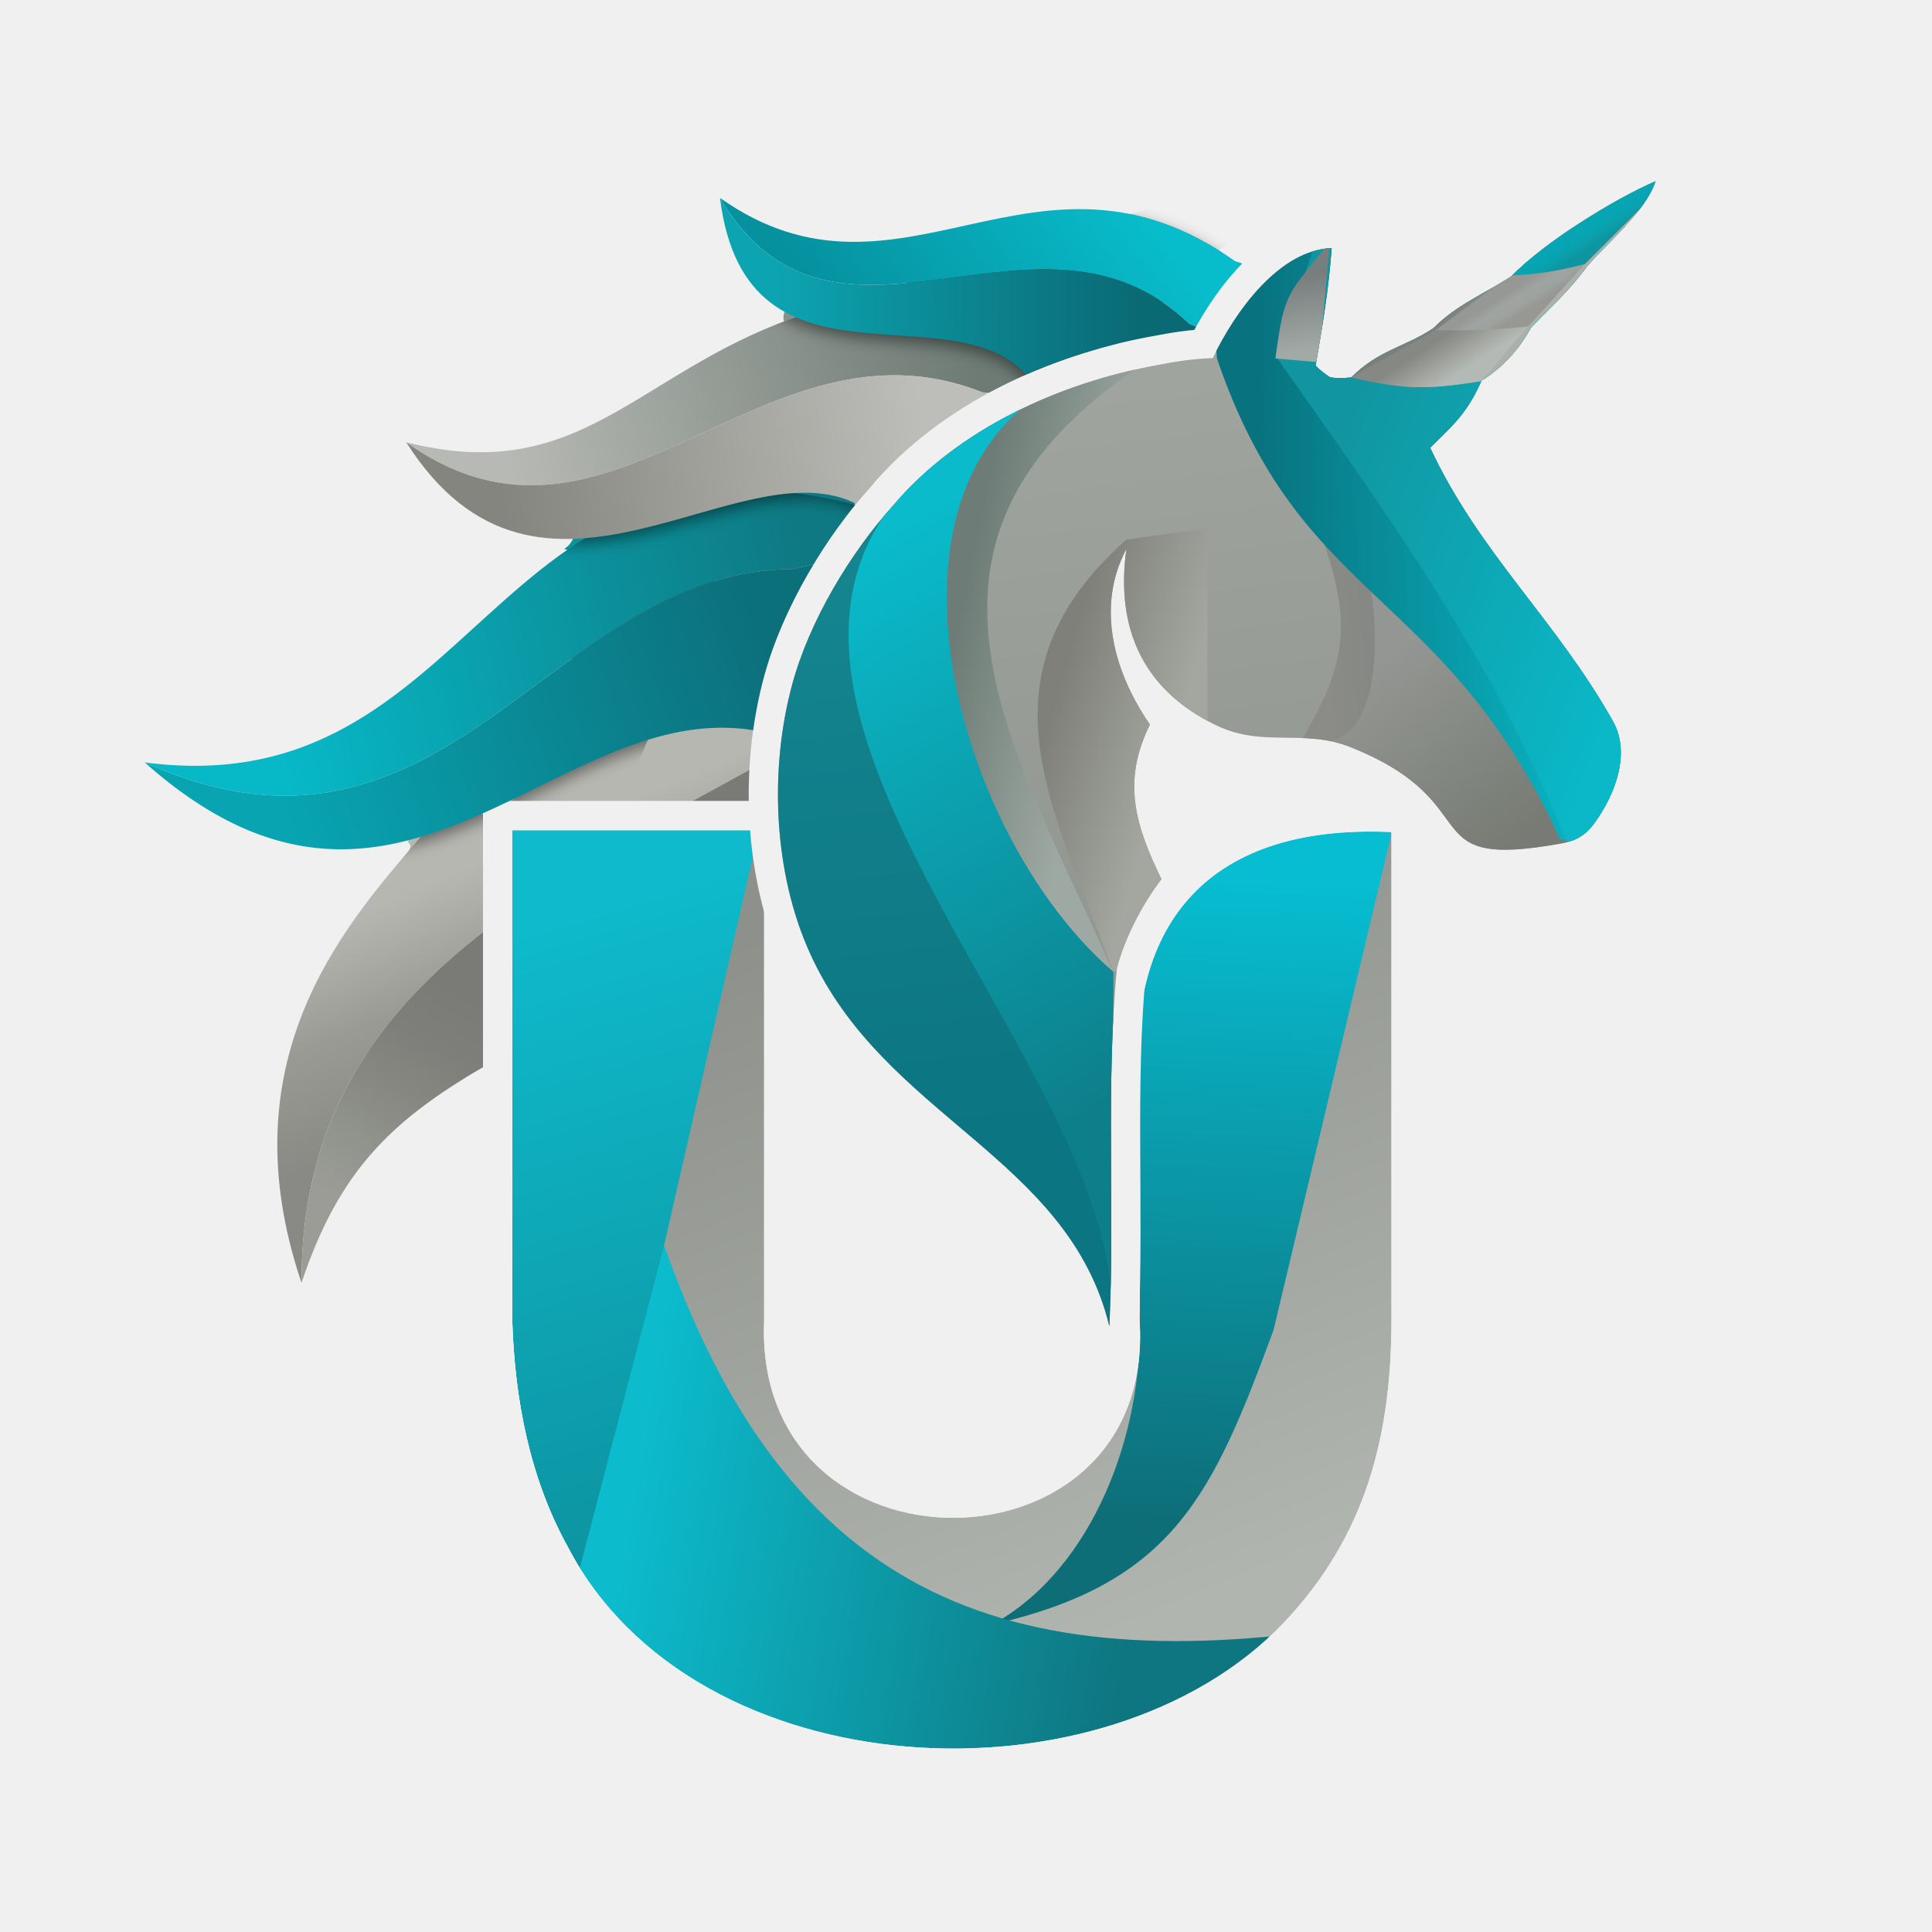
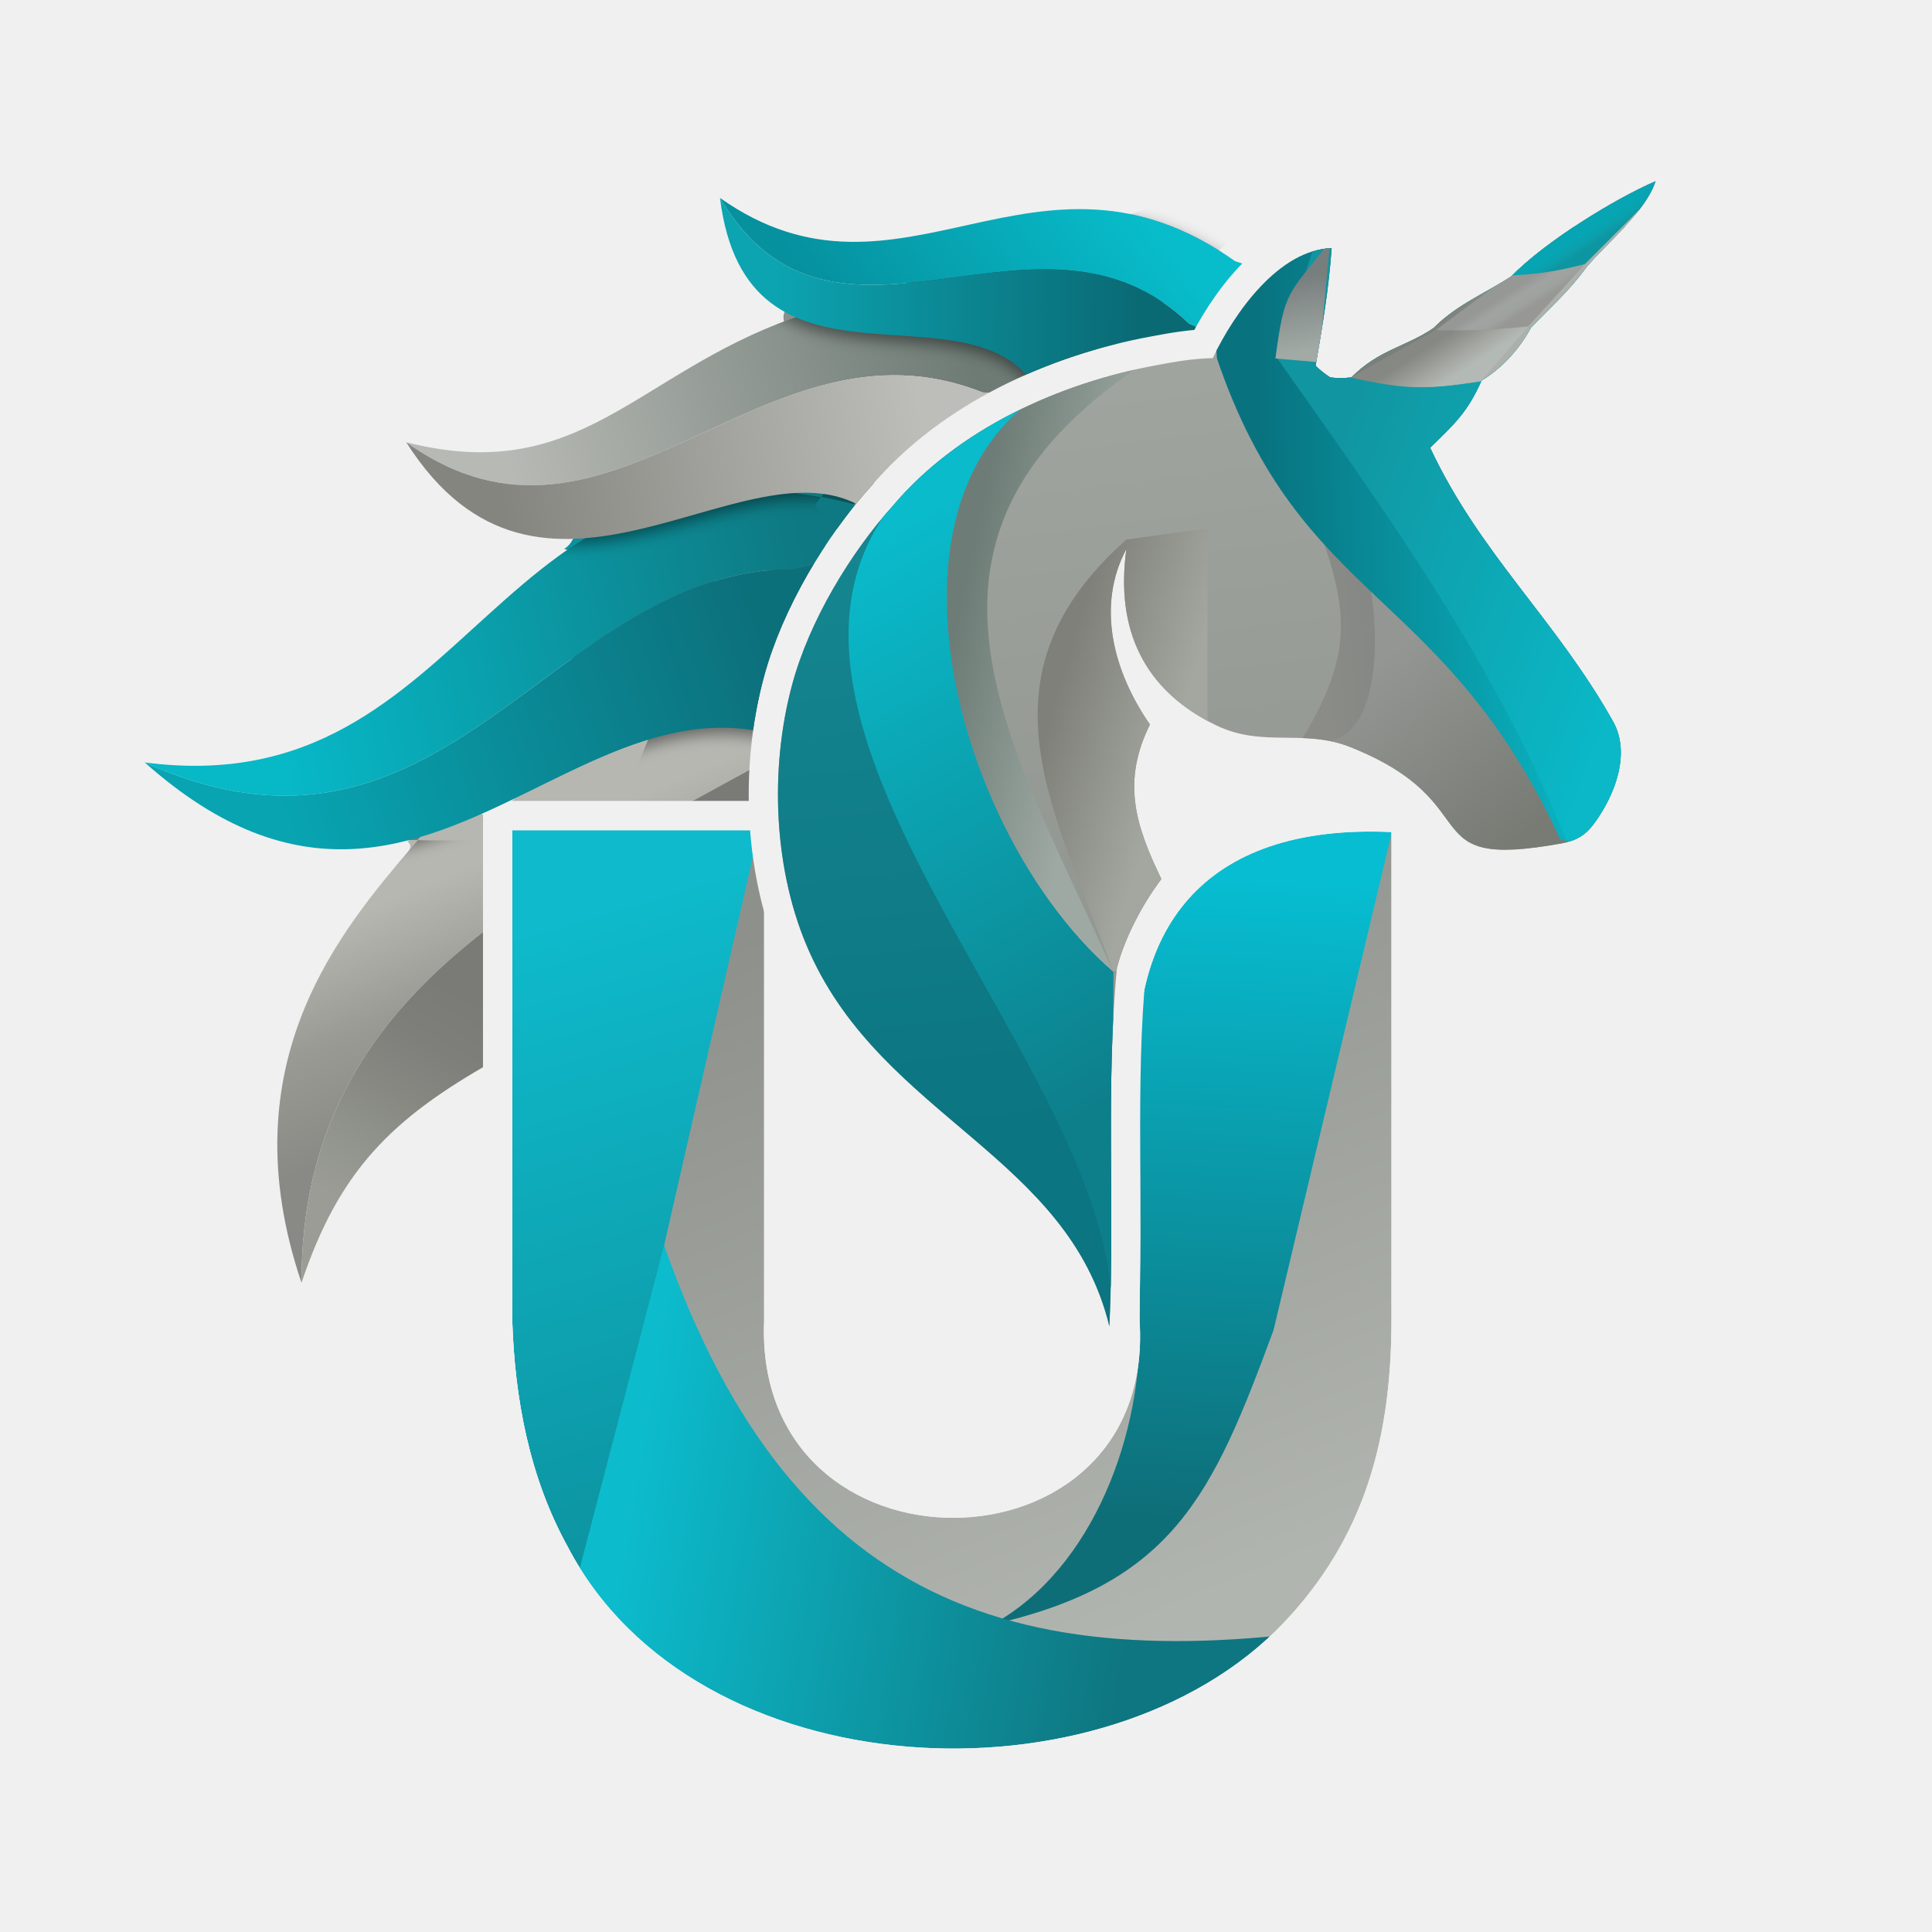
<svg xmlns="http://www.w3.org/2000/svg" viewBox="0 0 1024 1024">
  <defs>
    <linearGradient id="mane1-a" gradientUnits="userSpaceOnUse" x1="466.1" y1="194.1" x2="592.8" y2="93.3">
      <stop offset="0" stop-color="#06919f" />
      <stop offset="1" stop-color="#08bdcb" />
    </linearGradient>
    <linearGradient id="mane1-b" gradientUnits="userSpaceOnUse" x1="603.4" y1="164.2" x2="410.7" y2="161.6">
      <stop offset="0" stop-color="#0a6a74" />
      <stop offset="1" stop-color="#0ca4b1" />
    </linearGradient>
    <linearGradient id="mane2-a" gradientUnits="userSpaceOnUse" x1="511.8" y1="178.0" x2="268.7" y2="244.6">
      <stop offset="0" stop-color="#6e7b75" />
      <stop offset="1" stop-color="#b7b9b4" />
    </linearGradient>
    <linearGradient id="mane2-b" gradientUnits="userSpaceOnUse" x1="265.6" y1="263.4" x2="489.9" y2="228.5">
      <stop offset="0" stop-color="#84857f" />
      <stop offset="1" stop-color="#bdbeb9" />
    </linearGradient>
    <linearGradient id="mane3-a" gradientUnits="userSpaceOnUse" x1="429.7" y1="305.5" x2="143.0" y2="369.9">
      <stop offset="0" stop-color="#0e7982" />
      <stop offset="1" stop-color="#07b8c7" />
    </linearGradient>
    <linearGradient id="mane3-b" gradientUnits="userSpaceOnUse" x1="405.8" y1="342.9" x2="150.6" y2="432.5">
      <stop offset="0" stop-color="#0c707b" />
      <stop offset="1" stop-color="#08a4b2" />
    </linearGradient>
    <linearGradient id="mane4-a" gradientUnits="userSpaceOnUse" x1="232.2" y1="606.6" x2="176.7" y2="473.5">
      <stop offset="0.10" stop-color="#898a85" />
      <stop offset="0.30" stop-color="#91928c" />
      <stop offset="0.50" stop-color="#999a94" />
      <stop offset="0.70" stop-color="#a8a9a3" />
      <stop offset="0.90" stop-color="#b6b7b1" />
    </linearGradient>
    <linearGradient id="mane4-b" gradientUnits="userSpaceOnUse" x1="246.8" y1="508.9" x2="167.5" y2="646.6">
      <stop offset="0.10" stop-color="#7a7b76" />
      <stop offset="0.30" stop-color="#7e7f7a" />
      <stop offset="0.50" stop-color="#878882" />
      <stop offset="0.70" stop-color="#91938d" />
      <stop offset="0.90" stop-color="#9b9c96" />
    </linearGradient>
    <linearGradient id="mane4-n" gradientUnits="userSpaceOnUse" x1="376.4" y1="384.7" x2="277.9" y2="467.0">
      <stop offset="0" stop-color="#b6bbb9" />
      <stop offset="1" stop-color="#bcc8c4" />
    </linearGradient>
    <clipPath id="reach-mane4">
      <path d="M719 179C721 169 726 140 724 132C722 127 708 113 703 112C698 112 693 115 689 117C669 129 646 151 635 171C622 172 610 175 598 178C542 190 503 217 463 257C457 264 452 262 448 267C449 268 450 270 450 272C449 279 431 294 425 300C420 307 421 314 417 322C415 326 411 330 409 335C400 353 400 363 396 381C385 382 366 382 357 384C344 386 343 389 333 393C304 403 281 414 259 435C255 427 244 432 237 435C231 437 224 437 219 441C211 446 208 456 202 462C199 467 195 470 192 474C165 505 148 544 143 585C142 589 141 594 141 598C140 610 141 621 143 633C145 649 148 675 160 686C163 684 165 682 167 678C169 674 171 668 173 663C176 653 181 644 186 636C201 609 226 587 253 573C253 607 253 640 253 674C253 688 252 703 253 717C254 721 255 725 256 728C258 745 258 764 264 780C268 789 270 799 275 808C277 812 298 846 300 850C308 859 337 888 347 896C423 955 545 963 630 918C659 903 696 868 716 842C766 775 757 698 757 619C757 578 757 537 758 496C758 485 760 455 756 446C753 439 740 427 734 423C738 425 744 426 747 430C752 434 754 440 758 444C763 451 776 465 785 469C795 473 829 468 838 462C843 459 847 454 851 450C868 434 883 413 876 388C873 375 863 366 855 357C851 352 848 346 844 341C833 327 815 308 807 292C800 279 795 267 786 255C783 250 777 245 778 239C779 232 793 222 797 216C804 205 812 197 821 188C825 183 828 178 832 173C837 167 843 161 849 155C853 150 858 144 863 139C874 127 892 113 896 96C890 90 883 83 877 77C869 78 823 108 816 114C810 118 805 125 799 129C792 134 785 136 778 141C770 146 763 154 754 159C740 167 737 164 719 179Z M733 422C688 424 665 424 631 457C620 435 617 415 625 392C644 406 660 409 683 409C689 409 695 409 700 410C711 412 722 418 733 422Z M424 530C441 557 469 586 493 607C509 620 529 632 543 649C555 664 561 682 568 700C571 708 582 713 584 722C585 729 582 737 580 743C577 752 574 761 567 768C547 787 501 789 476 783C464 780 449 775 441 766C424 744 425 712 425 686C424 634 424 582 424 530Z" />
      <path d="M76.7 404.1C253.8 427.3 259.7 217.4 453.7 267.6L480.5 264.8L457.5 292.8L420.5 301.6C291.0 302.1 237.5 476.6 76.7 404.1Z" clip-path="url(#reach-mane3)" />
      <path d="M76.7 404.1C238.9 548.5 325.4 295.4 467.8 422.9L473.7 423.7L457.5 292.8L420.5 301.6C291.0 302.1 237.5 476.6 76.7 404.1Z" clip-path="url(#reach-mane3)" />
      <path d="M215.3 234.4C307.2 257.7 336.7 198.4 420.3 168.6L712.7 78.4L558.8 210.3L520.8 208.0C403.4 161.5 324.4 312.4 215.3 234.4Z" clip-path="url(#reach-mane2)" />
      <path d="M215.3 234.4C286.6 346.6 391.8 234.7 454.6 267.4L477.4 270.0L558.8 210.3L520.8 208.0C403.4 161.5 324.4 312.4 215.3 234.4Z" clip-path="url(#reach-mane2)" />
      <path d="M381.6 104.9C477.5 172.6 548.6 63.5 654.6 138.4L681.1 147.2L653.4 181.1L630.3 171.6C549.9 94.8 442.4 207.7 381.6 104.9Z" clip-path="url(#reach-mane1)" />
      <path d="M381.6 104.9C395.7 218.0 511.0 149.0 548.1 203.9L562.1 211.5L653.4 181.1L630.3 171.6C549.9 94.8 442.4 207.7 381.6 104.9Z" clip-path="url(#reach-mane1)" />
    </clipPath>
    <clipPath id="behind-mane3">
      <path d="M159.8 679.9C120.3 563.0 181.2 492.6 219.1 448.0L417.3 214.9L275.7 554.6L261.7 562.4C207.3 593.0 179.7 620.6 159.8 679.9Z" />
+       <path d="M432 268C438 275 445 282 452 288C459 281 466 274 473 267C467 260 460 253 453 246C445 252 437 260 432 268Z M407 319C402 324 389 334 394 343C388 349 383 357 382 366C336 370 295 389 261 419C246 405 211 434 202 445C212 445 271 447 275 442C284 446 296 444 305 444C325 444 378 449 394 440C411 430 425 393 409 378C416 371 429 357 422 347C428 342 433 335 427 329C436 320 443 312 449 302C443 294 436 288 429 281C421 288 397 308 407 319Z M255 435C257 433 258 432 260 431C259 432 257 434 255 435Z" />
    </clipPath>
    <clipPath id="reach-mane3">
      <path d="M719 179C721 169 726 140 724 132C722 127 708 113 703 112C698 112 693 115 689 117C669 129 646 151 635 171C584 175 532 196 494 228C480 240 468 253 455 266C450 261 444 260 438 259C434 258 431 257 428 256C403 254 371 266 347 273C337 276 310 279 303 283C299 285 253 324 247 330C241 335 236 341 230 346C224 352 217 356 211 361C182 383 163 393 126 398C122 399 118 400 114 401C109 401 84 397 79 396C76 398 74 401 72 404C79 415 91 423 102 430C131 451 159 459 195 455C202 455 210 454 217 452C218 452 234 444 238 443C245 440 253 439 259 435C257 438 254 440 253 444C250 452 252 480 252 490C252 539 253 588 253 637C253 681 251 731 262 773C264 779 266 784 268 789C270 795 272 802 275 808C277 812 298 847 301 850C307 858 315 865 322 872C330 880 338 888 346 895C354 901 363 907 372 912C419 939 469 949 523 946C543 945 568 942 587 936C630 922 657 903 689 871C698 862 707 853 715 843C740 810 753 770 756 729C757 714 757 698 757 683C757 658 757 632 757 607C757 570 757 532 758 495C758 484 760 454 756 445C753 438 740 427 734 423C738 425 743 426 747 429C752 433 754 440 758 444C763 451 776 465 784 468C793 473 806 470 815 468C822 467 830 467 837 463C842 460 846 455 851 451C868 434 882 414 876 389C873 374 860 364 852 353C839 335 819 313 808 296C804 288 801 280 798 272C794 265 777 245 778 239C779 233 786 228 790 224C799 215 802 207 813 196C820 189 826 180 832 173C837 166 843 161 849 155C853 151 856 145 861 141C873 127 890 114 897 97C891 90 883 83 876 77C870 78 823 108 816 114C810 118 805 125 799 129C792 134 785 136 778 141C770 146 763 154 754 159C740 167 737 164 719 179Z M392 421C374 422 307 422 287 421C318 402 357 391 393 390C393 400 392 410 392 421Z M733 422C688 424 665 424 631 457C620 435 617 415 625 392C644 406 660 409 683 409C689 409 695 409 700 410C711 412 722 418 733 422Z M424 530C441 557 469 586 493 607C509 620 529 632 543 649C555 664 561 682 568 700C571 708 582 713 584 722C585 729 582 737 580 743C577 752 574 761 567 768C547 787 501 789 476 783C464 780 449 775 441 766C424 744 425 712 425 686C424 634 424 582 424 530Z" />
      <path d="M215.3 234.4C307.2 257.7 336.7 198.4 420.3 168.6L712.7 78.4L558.8 210.3L520.8 208.0C403.4 161.5 324.4 312.4 215.3 234.4Z" clip-path="url(#reach-mane2)" />
      <path d="M215.3 234.4C286.6 346.6 391.8 234.7 454.6 267.4L477.4 270.0L558.8 210.3L520.8 208.0C403.4 161.5 324.4 312.4 215.3 234.4Z" clip-path="url(#reach-mane2)" />
      <path d="M381.6 104.9C477.5 172.6 548.6 63.5 654.6 138.4L681.1 147.2L653.4 181.1L630.3 171.6C549.9 94.8 442.4 207.7 381.6 104.9Z" clip-path="url(#reach-mane1)" />
      <path d="M381.6 104.9C395.7 218.0 511.0 149.0 548.1 203.9L562.1 211.5L653.4 181.1L630.3 171.6C549.9 94.8 442.4 207.7 381.6 104.9Z" clip-path="url(#reach-mane1)" />
    </clipPath>
    <clipPath id="behind-mane2">
      <path d="M159.8 679.9C120.3 563.0 181.2 492.6 219.1 448.0L417.3 214.9L275.7 554.6L261.7 562.4C207.3 593.0 179.7 620.6 159.8 679.9Z" />
+       <path d="M432 268C438 275 445 282 452 288C459 281 466 274 473 267C467 260 460 253 453 246C445 252 437 260 432 268Z M407 319C402 324 389 334 394 343C388 349 383 357 382 366C336 370 295 389 261 419C246 405 211 434 202 445C212 445 271 447 275 442C284 446 296 444 305 444C325 444 378 449 394 440C411 430 425 393 409 378C416 371 429 357 422 347C428 342 433 335 427 329C436 320 443 312 449 302C443 294 436 288 429 281C421 288 397 308 407 319Z M255 435C257 433 258 432 260 431C259 432 257 434 255 435Z" />
      <path d="M76.7 404.1C253.8 427.3 259.7 217.4 453.7 267.6L480.5 264.8L473.7 423.7L467.8 422.9C325.4 295.4 238.9 548.5 76.7 404.1Z" />
    </clipPath>
    <clipPath id="reach-mane2">
      <path d="M719 179C721 169 726 140 724 132C722 127 708 113 703 112C698 112 693 115 689 117C669 129 646 151 635 171C604 173 572 182 545 195C520 171 488 174 456 171C442 169 430 165 416 162C414 164 412 166 410 167C405 170 400 170 396 172C385 178 374 184 363 190C357 194 352 198 346 201C324 215 299 229 273 233C263 234 246 235 236 233C229 231 223 228 216 227C214 229 212 231 209 234C228 265 252 286 289 291C295 291 300 293 306 293C321 292 336 288 351 284C376 277 429 259 453 270C445 280 437 288 430 298C424 307 411 331 407 341C403 352 395 381 393 392C392 402 393 411 392 421C362 421 333 421 304 421C294 421 278 418 269 425C264 430 257 435 254 441C250 449 252 477 252 487C252 518 252 549 253 580C253 638 248 717 262 773C264 779 272 804 275 809C278 815 282 820 286 825C290 833 294 842 300 849C306 857 314 863 321 870C329 878 337 887 346 895C370 915 405 931 435 939C498 954 579 948 635 915C656 903 673 887 690 870C713 847 731 823 743 793C762 740 757 671 757 614C757 574 757 534 758 493C758 482 760 455 756 446C753 439 740 427 734 423C738 425 743 426 747 430C752 434 754 439 758 444C763 451 777 466 786 469C796 473 829 468 838 462C843 459 847 455 851 450C868 434 882 413 876 388C873 376 863 366 855 357C851 352 848 347 844 342C833 327 815 309 807 293C800 279 795 267 787 255C784 250 777 245 778 239C779 234 786 229 789 225C797 217 803 206 811 198C819 190 825 181 832 173C837 167 843 161 848 156C853 150 857 144 863 139C874 127 891 113 897 96C890 90 883 83 877 77C870 78 823 108 816 114C810 118 805 125 799 129C792 134 785 136 778 141C770 146 763 154 754 159C740 167 737 164 719 179Z M733 422C688 424 665 424 631 457C620 435 617 415 625 392C644 406 660 409 683 409C689 409 695 409 700 410C711 412 722 418 733 422Z M424 530C441 557 469 586 493 607C509 620 529 632 543 649C555 664 561 682 568 700C571 708 582 713 584 722C585 729 582 737 580 743C577 752 574 761 567 768C547 787 501 789 476 783C464 780 449 775 441 766C424 744 425 712 425 686C424 634 424 582 424 530Z" />
      <path d="M381.6 104.9C477.5 172.6 548.6 63.5 654.6 138.4L681.1 147.2L653.4 181.1L630.3 171.6C549.9 94.8 442.4 207.7 381.6 104.9Z" clip-path="url(#reach-mane1)" />
      <path d="M381.6 104.9C395.7 218.0 511.0 149.0 548.1 203.9L562.1 211.5L653.4 181.1L630.3 171.6C549.9 94.8 442.4 207.7 381.6 104.9Z" clip-path="url(#reach-mane1)" />
    </clipPath>
    <clipPath id="behind-mane1">
      <path d="M159.8 679.9C120.3 563.0 181.2 492.6 219.1 448.0L417.3 214.9L275.7 554.6L261.7 562.4C207.3 593.0 179.7 620.6 159.8 679.9Z" />
+       <path d="M432 268C438 275 445 282 452 288C459 281 466 274 473 267C467 260 460 253 453 246C445 252 437 260 432 268Z M407 319C402 324 389 334 394 343C388 349 383 357 382 366C336 370 295 389 261 419C246 405 211 434 202 445C212 445 271 447 275 442C284 446 296 444 305 444C325 444 378 449 394 440C411 430 425 393 409 378C416 371 429 357 422 347C428 342 433 335 427 329C436 320 443 312 449 302C443 294 436 288 429 281C421 288 397 308 407 319Z M255 435C257 433 258 432 260 431C259 432 257 434 255 435Z" />
      <path d="M76.7 404.1C253.8 427.3 259.7 217.4 453.7 267.6L480.5 264.8L473.7 423.7L467.8 422.9C325.4 295.4 238.9 548.5 76.7 404.1Z" />
      <path d="M215.3 234.4C307.2 257.7 336.7 198.4 420.3 168.6L712.7 78.4L477.4 270.0L454.6 267.4C391.8 234.7 286.6 346.6 215.3 234.4Z" />
    </clipPath>
    <clipPath id="reach-mane1">
      <path d="M719 179C720 170 722 160 723 151C724 146 725 139 724 134C724 128 709 114 704 113C700 112 695 114 691 116C675 124 656 142 644 156C641 160 638 165 635 169C637 157 646 145 655 137C640 121 626 114 605 110C588 106 571 103 553 105C538 107 522 112 506 115C473 122 429 129 399 109C394 105 389 100 384 95C373 101 376 111 379 121C384 142 390 147 404 162C408 166 412 171 417 173C441 185 475 184 501 187C513 188 529 187 538 198C525 209 509 215 494 228C473 246 444 276 429 299C425 305 422 313 418 320C414 327 410 334 407 341C403 350 402 359 400 368C397 376 395 383 394 391C392 401 392 411 392 421C363 421 333 421 304 421C294 421 278 418 270 425C264 429 256 436 254 442C250 450 252 477 252 487C252 517 252 548 253 579C253 633 249 724 262 774C264 781 272 803 276 810C279 815 283 820 286 826C291 833 294 842 300 849C305 857 314 863 321 870C329 878 337 887 345 895C368 914 398 927 426 936C438 940 450 941 463 943C520 950 582 945 633 916C655 904 672 888 690 870C712 848 731 824 742 794C762 741 757 667 757 610C757 572 757 535 758 498C758 485 760 456 756 446C754 439 740 427 734 423C738 425 743 426 747 430C751 433 754 439 757 444C763 451 776 465 784 468C795 473 828 468 838 463C843 459 847 454 852 450C868 433 882 413 876 388C873 376 863 367 855 357C851 352 848 347 844 342C833 327 815 309 807 293C800 280 795 268 787 256C784 251 777 245 778 239C779 234 785 229 789 225C797 216 803 206 811 197C819 189 825 181 832 172C838 166 844 161 849 155C853 150 857 145 862 140C874 127 891 113 897 97C890 90 883 82 876 77C869 79 823 108 816 114C809 119 805 125 798 130C792 134 784 136 778 141C770 146 763 154 754 159C740 167 737 164 719 179Z M733 422C688 424 665 424 631 457C620 435 617 415 625 392C644 406 660 409 683 409C689 409 695 409 700 410C711 412 722 418 733 422Z M424 530C441 557 469 586 493 607C509 620 529 632 543 649C555 664 561 682 568 700C571 708 582 713 584 722C585 729 582 737 580 743C577 752 574 761 567 768C547 787 501 789 476 783C464 780 449 775 441 766C424 744 425 712 425 686C424 634 424 582 424 530Z" />
    </clipPath>
    <clipPath id="mane-cut">
      <path d="M0 1024C341 1024 683 1024 1024 1024C1024 683 1024 341 1024 0C683 0 341 0 0 0C0 341 0 683 0 1024Z M894 97C887 114 871 127 858 141C854 145 850 150 846 155C841 161 835 166 830 173C823 180 817 189 810 196C799 207 796 215 788 223C784 227 777 233 776 239C774 245 791 264 795 271C799 279 801 288 806 296C816 312 837 336 850 353C858 365 872 375 874 390C877 414 867 432 850 449C846 453 842 458 836 461C829 464 821 464 814 466C805 468 794 470 785 466C777 463 765 450 760 443C756 439 754 432 749 428C741 421 717 413 707 409C694 404 679 408 665 406C650 405 636 398 624 388C612 418 619 433 630 461C647 445 667 430 690 427C696 426 701 427 706 426C723 425 731 421 744 434C746 437 750 440 752 443C757 450 755 477 755 486C755 522 755 558 755 593C754 638 758 730 748 769C737 810 718 839 688 869C647 911 612 931 554 940C538 942 522 944 506 944C449 944 391 929 346 893C338 886 331 878 323 870C316 864 309 857 303 850C300 846 279 812 277 807C273 799 267 782 265 774C252 728 255 643 255 594C255 557 255 521 255 485C255 476 253 449 256 442C259 437 266 431 271 427C279 420 295 423 305 423C335 424 365 424 394 424C395 414 395 404 396 394C397 383 405 352 409 341C413 333 418 325 422 317C425 311 428 305 432 299C438 290 445 282 452 274C480 241 510 215 550 196C570 186 592 181 615 177C621 176 627 176 633 173C639 171 642 162 646 157C657 144 671 131 686 122C691 118 698 114 704 115C708 116 710 119 713 121C716 124 720 128 721 132C724 140 717 173 716 184C723 179 729 173 737 169C743 166 750 164 756 160C764 155 771 147 779 142C786 138 793 136 799 131C805 127 810 120 816 116C824 110 870 81 877 79C883 85 889 91 894 97Z M422 522C421 539 421 557 421 574C421 613 422 652 422 690C422 715 423 749 441 768C465 794 526 793 557 777C561 775 566 772 570 768C578 759 589 734 586 721C584 713 574 709 571 701C569 697 568 692 567 688C561 674 554 660 545 648C530 630 509 618 492 603C466 581 439 551 422 522Z" />
    </clipPath>
    <filter id="mane-shadow" x="-10%" y="-10%" width="120%" height="120%">
      <feOffset dy="3" />
      <feGaussianBlur stdDeviation="4" />
    </filter>
    <linearGradient id="p1" gradientUnits="userSpaceOnUse" x1="682.8" y1="146.7" x2="695.6" y2="187.0">
      <stop offset="0" stop-color="#697e81" />
      <stop offset="1" stop-color="#93afae" />
    </linearGradient>
    <linearGradient id="p2" gradientUnits="userSpaceOnUse" x1="637.8" y1="204.8" x2="790.8" y2="331.7">
      <stop offset="0" stop-color="#0b6d7a" />
      <stop offset="1" stop-color="#17a1ad" />
    </linearGradient>
    <linearGradient id="p0" gradientUnits="userSpaceOnUse" x1="841.6" y1="134.0" x2="835.9" y2="122.2">
      <stop offset="0" stop-color="#118e99" />
      <stop offset="1" stop-color="#07a8b8" />
    </linearGradient>
    <linearGradient id="p4" gradientUnits="userSpaceOnUse" x1="786.6" y1="180.2" x2="819.2" y2="139.4">
      <stop offset="0" stop-color="#80817b" />
      <stop offset="1" stop-color="#76b6bb" />
    </linearGradient>
    <linearGradient id="p5" gradientUnits="userSpaceOnUse" x1="750.7" y1="174.1" x2="785.8" y2="198.6">
      <stop offset="0" stop-color="#797d76" />
      <stop offset="1" stop-color="#b2b5af" />
    </linearGradient>
    <linearGradient id="p6" gradientUnits="userSpaceOnUse" x1="578.6" y1="353.9" x2="654.3" y2="238.0">
      <stop offset="0" stop-color="#94958f" />
      <stop offset="1" stop-color="#b5bcb7" />
    </linearGradient>
    <linearGradient id="p7" gradientUnits="userSpaceOnUse" x1="707.4" y1="310.5" x2="826.3" y2="291.9">
      <stop offset="0" stop-color="#0c919d" />
      <stop offset="1" stop-color="#07baca" />
    </linearGradient>
    <linearGradient id="p11" gradientUnits="userSpaceOnUse" x1="727.6" y1="199.9" x2="738.8" y2="218.7">
      <stop offset="0" stop-color="#24777f" />
      <stop offset="1" stop-color="#08939e" />
    </linearGradient>
    <linearGradient id="p12" gradientUnits="userSpaceOnUse" x1="736.0" y1="209.6" x2="750.0" y2="193.1">
      <stop offset="0" stop-color="#627f80" />
      <stop offset="1" stop-color="#919a96" />
    </linearGradient>
    <linearGradient id="p9" gradientUnits="userSpaceOnUse" x1="768.6" y1="206.7" x2="771.6" y2="197.2">
      <stop offset="0" stop-color="#87bfc4" />
      <stop offset="1" stop-color="#aac6c9" />
    </linearGradient>
    <linearGradient id="p16" gradientUnits="userSpaceOnUse" x1="542.0" y1="234.7" x2="555.9" y2="241.6">
      <stop offset="0" stop-color="#617e7d" />
      <stop offset="1" stop-color="#6c8580" />
    </linearGradient>
    <linearGradient id="p14" gradientUnits="userSpaceOnUse" x1="585.9" y1="580.0" x2="449.9" y2="275.8">
      <stop offset="0" stop-color="#0e828d" />
      <stop offset="1" stop-color="#19bbc6" />
    </linearGradient>
    <linearGradient id="p21" gradientUnits="userSpaceOnUse" x1="504.6" y1="353.7" x2="537.8" y2="354.2">
      <stop offset="0" stop-color="#528786" />
      <stop offset="1" stop-color="#6c807d" />
    </linearGradient>
    <linearGradient id="p23" gradientUnits="userSpaceOnUse" x1="448.2" y1="591.1" x2="517.9" y2="369.4">
      <stop offset="0" stop-color="#0a707b" />
      <stop offset="1" stop-color="#109ba7" />
    </linearGradient>
    <linearGradient id="p26" gradientUnits="userSpaceOnUse" x1="819.8" y1="416.8" x2="707.0" y2="350.8">
      <stop offset="0" stop-color="#757f7b" />
      <stop offset="1" stop-color="#858a85" />
    </linearGradient>
    <linearGradient id="p24" gradientUnits="userSpaceOnUse" x1="569.1" y1="324.6" x2="580.9" y2="485.0">
      <stop offset="0" stop-color="#757670" />
      <stop offset="1" stop-color="#a5afaa" />
    </linearGradient>
    <linearGradient id="p41" gradientUnits="userSpaceOnUse" x1="538.5" y1="382.1" x2="543.5" y2="363.0">
      <stop offset="0" stop-color="#888983" />
      <stop offset="1" stop-color="#8c8c87" />
    </linearGradient>
    <linearGradient id="p42" gradientUnits="userSpaceOnUse" x1="534.0" y1="405.4" x2="544.0" y2="402.8">
      <stop offset="0" stop-color="#7c7d77" />
      <stop offset="1" stop-color="#888983" />
    </linearGradient>
    <linearGradient id="p47" gradientUnits="userSpaceOnUse" x1="405.0" y1="463.8" x2="395.1" y2="461.4">
      <stop offset="0" stop-color="#646d68" />
      <stop offset="1" stop-color="#1db8c1" />
    </linearGradient>
    <linearGradient id="p45" gradientUnits="userSpaceOnUse" x1="325.3" y1="759.1" x2="317.8" y2="452.8">
      <stop offset="0" stop-color="#0a727d" />
      <stop offset="1" stop-color="#10c1d0" />
    </linearGradient>
    <linearGradient id="p50" gradientUnits="userSpaceOnUse" x1="644.9" y1="564.9" x2="703.9" y2="844.4">
      <stop offset="0" stop-color="#74827b" />
      <stop offset="1" stop-color="#b0b7b3" />
    </linearGradient>
    <linearGradient id="p48" gradientUnits="userSpaceOnUse" x1="686.1" y1="794.4" x2="618.0" y2="482.9">
      <stop offset="0" stop-color="#116c75" />
      <stop offset="1" stop-color="#08bdd0" />
    </linearGradient>
    <linearGradient id="p57" gradientUnits="userSpaceOnUse" x1="508.9" y1="617.2" x2="397.9" y2="755.0">
      <stop offset="0" stop-color="#70837d" />
      <stop offset="1" stop-color="#8c8f89" />
    </linearGradient>
    <linearGradient id="p67" gradientUnits="userSpaceOnUse" x1="598.5" y1="859.9" x2="326.5" y2="827.5">
      <stop offset="0" stop-color="#0c747f" />
      <stop offset="1" stop-color="#0fbaca" />
    </linearGradient>
    <linearGradient id="p68" gradientUnits="userSpaceOnUse" x1="383.7" y1="738.4" x2="394.7" y2="732.6">
      <stop offset="0" stop-color="#349ea5" />
      <stop offset="1" stop-color="#9ca6a7" />
    </linearGradient>
    <linearGradient id="p72" gradientUnits="userSpaceOnUse" x1="461.2" y1="828.9" x2="471.7" y2="817.5">
      <stop offset="0" stop-color="#42868c" />
      <stop offset="1" stop-color="#778c8b" />
    </linearGradient>
    <clipPath id="sil-head">
      <path d="M801 146.5C786.9 155.7 772.2 161.4 759.8 173.9C744.9 184 730.9 185.3 716.3 200C712.1 200.5 709.1 200.6 705 200C702.3 198.2 699.6 196.2 697.3 193.8C700.9 173 704.3 152.9 705.8 131.5C677.9 132.5 654.5 165.3 642.8 189.8C632.2 190.1 623.2 191.6 612.8 193.6C561.4 203 507.6 227.5 473.5 267.8C450.7 292.9 428.9 329.3 419.9 362.7C407.6 408 410 462.7 429.3 505.2C468.6 592.2 566.2 613 588 703C590.9 640.7 586 574.4 592 513C596.3 496.6 605.4 479.6 615.5 465.9C601.9 437.4 594.4 414.6 609.5 384C590.3 356.3 580.8 321.4 597 291C591.2 332.9 605.7 365.6 644.5 384.4C669.5 396.5 690.8 386 715.8 396C790.9 426 747.3 461.6 827.8 447C835.4 445.6 840.5 442.6 845.1 436.2C856.4 420.7 864.2 399 855 382.5C824.7 328.4 784.5 293.9 758 237.3C771.1 224.6 777.8 218.5 785.3 201.7C796.4 194.9 805.3 185 811.5 173.6C822 162.6 831.7 154.3 841 141.4C852.1 128.3 872.5 112 877.5 96C855.3 105.6 818.7 128.3 801 146.5Z" />
    </clipPath>
    <clipPath id="sil-u">
      <path d="M271.5 440L271.5 700C272.8 741.5 280.7 783.4 301 820C368.3 949 585.8 959.6 680.5 860C723.8 814.3 737.4 761.5 737.5 700L737.5 441C636.8 436.4 596 493.6 604 580L604 700C613 838.4 399.2 840.2 405 700L405 440Z" />
    </clipPath>
    <mask id="halo-head" maskUnits="userSpaceOnUse" x="0" y="0" width="1024" height="1024">
      <rect width="1024" height="1024" fill="#fff" />
      <path d="M801 146.5C786.9 155.7 772.2 161.4 759.8 173.9C744.9 184 730.9 185.3 716.3 200C712.1 200.5 709.1 200.6 705 200C702.3 198.2 699.6 196.2 697.3 193.8C700.9 173 704.3 152.9 705.8 131.5C677.9 132.5 654.5 165.3 642.8 189.8C632.2 190.1 623.2 191.6 612.8 193.6C561.4 203 507.6 227.5 473.5 267.8C450.7 292.9 428.9 329.3 419.9 362.7C407.6 408 410 462.7 429.3 505.2C468.6 592.2 566.2 613 588 703C590.9 640.7 586 574.4 592 513C596.3 496.6 605.4 479.6 615.5 465.9C601.9 437.4 594.4 414.6 609.5 384C590.3 356.3 580.8 321.4 597 291C591.2 332.9 605.7 365.6 644.5 384.4C669.5 396.5 690.8 386 715.8 396C790.9 426 747.3 461.6 827.8 447C835.4 445.6 840.5 442.6 845.1 436.2C856.4 420.7 864.2 399 855 382.5C824.7 328.4 784.5 293.9 758 237.3C771.1 224.6 777.8 218.5 785.3 201.7C796.4 194.9 805.3 185 811.5 173.6C822 162.6 831.7 154.3 841 141.4C852.1 128.3 872.5 112 877.5 96C855.3 105.6 818.7 128.3 801 146.5Z" fill="#000" stroke="#000" stroke-width="31" stroke-linejoin="round" stroke-miterlimit="4" />
    </mask>
    <mask id="mane-mask" maskUnits="userSpaceOnUse" x="0" y="0" width="1024" height="1024">
      <rect width="1024" height="1024" fill="#fff" />
      <path d="M801 146.5C786.9 155.7 772.2 161.4 759.8 173.9C744.9 184 730.9 185.3 716.3 200C712.1 200.5 709.1 200.6 705 200C702.3 198.2 699.6 196.2 697.3 193.8C700.9 173 704.3 152.9 705.8 131.5C677.9 132.5 654.5 165.3 642.8 189.8C632.2 190.1 623.2 191.6 612.8 193.6C561.4 203 507.6 227.5 473.5 267.8C450.7 292.9 428.9 329.3 419.9 362.7C407.6 408 410 462.7 429.3 505.2C468.6 592.2 566.2 613 588 703C590.9 640.7 586 574.4 592 513C596.3 496.6 605.4 479.6 615.5 465.9C601.9 437.4 594.4 414.6 609.5 384C590.3 356.3 580.8 321.4 597 291C591.2 332.9 605.7 365.6 644.5 384.4C669.5 396.5 690.8 386 715.8 396C790.9 426 747.3 461.6 827.8 447C835.4 445.6 840.5 442.6 845.1 436.2C856.4 420.7 864.2 399 855 382.5C824.7 328.4 784.5 293.9 758 237.3C771.1 224.6 777.8 218.5 785.3 201.7C796.4 194.9 805.3 185 811.5 173.6C822 162.6 831.7 154.3 841 141.4C852.1 128.3 872.5 112 877.5 96C855.3 105.6 818.7 128.3 801 146.5Z" fill="#000" stroke="#000" stroke-width="31" stroke-linejoin="round" stroke-miterlimit="4" />
      <path d="M271.5 440L271.5 700C272.8 741.5 280.7 783.4 301 820C368.3 949 585.8 959.6 680.5 860C723.8 814.3 737.4 761.5 737.5 700L737.5 441C636.8 436.4 596 493.6 604 580L604 700C613 838.4 399.2 840.2 405 700L405 440Z" fill="#000" stroke="#000" stroke-width="31" stroke-linejoin="miter" stroke-miterlimit="4" />
    </mask>
    <linearGradient id="part-u-gray" gradientUnits="userSpaceOnUse" x1="493.1" y1="456.8" x2="652.6" y2="842.9">
      <stop offset="0" stop-color="#8e918b" />
      <stop offset="1" stop-color="#b1b5af" />
    </linearGradient>
    <linearGradient id="part-u-arm" gradientUnits="userSpaceOnUse" x1="639.7" y1="805.6" x2="657.3" y2="466.3">
      <stop offset="0" stop-color="#0e6e78" />
      <stop offset="1" stop-color="#07bdd1" />
    </linearGradient>
    <linearGradient id="part-u-front" gradientUnits="userSpaceOnUse" x1="598.0" y1="868.9" x2="326.8" y2="823.1">
      <stop offset="0" stop-color="#0e7680" />
      <stop offset="1" stop-color="#0cbccd" />
    </linearGradient>
    <linearGradient id="part-neck-outer" gradientUnits="userSpaceOnUse" x1="505.9" y1="609.3" x2="463.2" y2="181.3">
      <stop offset="0" stop-color="#0b7581" />
      <stop offset="1" stop-color="#188b95" />
    </linearGradient>
    <linearGradient id="part-neck-inner" gradientUnits="userSpaceOnUse" x1="598.7" y1="577.4" x2="440.2" y2="300.1">
      <stop offset="0" stop-color="#0d7f8b" />
      <stop offset="1" stop-color="#0abbcb" />
    </linearGradient>
    <linearGradient id="part-muzzle" gradientUnits="userSpaceOnUse" x1="805.9" y1="443.7" x2="732.5" y2="349.4">
      <stop offset="0" stop-color="#777b74" />
      <stop offset="1" stop-color="#939692" />
    </linearGradient>
    <linearGradient id="part-cheek-crescent" gradientUnits="userSpaceOnUse" x1="726.0" y1="348.7" x2="701.2" y2="350.9">
      <stop offset="0" stop-color="#858884" />
      <stop offset="1" stop-color="#8b8c87" />
    </linearGradient>
    <linearGradient id="part-neck-crescent" gradientUnits="userSpaceOnUse" x1="503.9" y1="345.6" x2="580.5" y2="361.7">
      <stop offset="0" stop-color="#6d7c76" />
      <stop offset="1" stop-color="#9fa9a4" />
    </linearGradient>
    <linearGradient id="part-neck-blade" gradientUnits="userSpaceOnUse" x1="559.7" y1="368.7" x2="624.1" y2="387.7">
      <stop offset="0" stop-color="#7f807a" />
      <stop offset="1" stop-color="#a4a6a0" />
    </linearGradient>
    <linearGradient id="part-face-teal" gradientUnits="userSpaceOnUse" x1="668.8" y1="281.8" x2="837.5" y2="278.6">
      <stop offset="0" stop-color="#08737f" />
      <stop offset="1" stop-color="#0ab5c4" />
    </linearGradient>
    <linearGradient id="part-face-light" gradientUnits="userSpaceOnUse" x1="693.5" y1="263.8" x2="871.9" y2="331.8">
      <stop offset="0" stop-color="#1195a0" />
      <stop offset="1" stop-color="#0ab8c7" />
    </linearGradient>
    <linearGradient id="part-ear-gray" gradientUnits="userSpaceOnUse" x1="687.2" y1="146.8" x2="693.9" y2="185.8">
      <stop offset="0" stop-color="#777e7e" />
      <stop offset="1" stop-color="#a2aaa6" />
    </linearGradient>
    <linearGradient id="part-horn" gradientUnits="userSpaceOnUse" x1="767.9" y1="166.0" x2="790.0" y2="188.8">
      <stop offset="0" stop-color="#7c807a" />
      <stop offset="1" stop-color="#acb0ab" />
    </linearGradient>
    <linearGradient id="part-horn-band2" gradientUnits="userSpaceOnUse" x1="758.2" y1="178.6" x2="773.3" y2="201.9">
      <stop offset="0.13" stop-color="#868983" />
      <stop offset="0.38" stop-color="#959893" />
      <stop offset="0.63" stop-color="#a6a9a4" />
      <stop offset="0.88" stop-color="#b3b9b5" />
    </linearGradient>
    <linearGradient id="part-horn-band1" gradientUnits="userSpaceOnUse" x1="796.8" y1="153.9" x2="806.5" y2="169.0">
      <stop offset="0.13" stop-color="#969895" />
      <stop offset="0.38" stop-color="#9fa3a1" />
      <stop offset="0.63" stop-color="#9fa3a0" />
      <stop offset="0.88" stop-color="#979794" />
    </linearGradient>
    <linearGradient id="part-horn-tip" gradientUnits="userSpaceOnUse" x1="837.2" y1="123.6" x2="843.1" y2="132.7">
      <stop offset="0.17" stop-color="#07a4b3" />
      <stop offset="0.50" stop-color="#0ba0ac" />
      <stop offset="0.83" stop-color="#0d96a2" />
    </linearGradient>
    <linearGradient id="base-u" gradientUnits="userSpaceOnUse" x1="534.2" y1="894.8" x2="403.4" y2="456.2">
      <stop offset="0" stop-color="#0d8591" />
      <stop offset="1" stop-color="#0ebacb" />
    </linearGradient>
    <linearGradient id="base-head" gradientUnits="userSpaceOnUse" x1="652.1" y1="449.5" x2="620.5" y2="200.2">
      <stop offset="0" stop-color="#949892" />
      <stop offset="1" stop-color="#a0a49f" />
    </linearGradient>
  </defs>
  <g id="mane">
    <g id="mane4" mask="url(#mane-mask)" clip-path="url(#reach-mane4)">
      <path fill="url(#mane4-n)" d="M432 268C438 275 445 282 452 288C459 281 466 274 473 267C467 260 460 253 453 246C445 252 437 260 432 268Z M407 319C402 324 389 334 394 343C388 349 383 357 382 366C336 370 295 389 261 419C246 405 211 434 202 445C212 445 271 447 275 442C284 446 296 444 305 444C325 444 378 449 394 440C411 430 425 393 409 378C416 371 429 357 422 347C428 342 433 335 427 329C436 320 443 312 449 302C443 294 436 288 429 281C421 288 397 308 407 319Z M255 435C257 433 258 432 260 431C259 432 257 434 255 435Z" />
      <path fill="url(#mane4-a)" d="M450 269C454 266 454 267 453 263C450 266 450 266 450 269Z M421 315C424 311 428 303 429 298C424 302 420 309 421 315Z M409 340C411 337 412 335 412 331C410 334 409 337 409 340Z M401 367C403 361 406 354 405 348C402 353 398 362 401 367Z M274 424C287 424 299 415 310 410C329 402 349 395 370 392C378 391 397 394 397 383C366 381 296 400 274 424Z M216 446C218 448 218 449 216 452C221 451 251 440 254 437C256 435 255 433 255 431C242 433 226 437 216 446Z" />
      <path fill="url(#mane4-a)" d="M159.8 679.9C120.3 563.0 181.2 492.6 219.1 448.0L417.3 214.9L435.2 387.1L430.0 390.0C291.8 467.6 159.6 521.4 159.8 679.9Z" />
      <path fill="url(#mane4-b)" d="M159.8 679.9C179.7 620.6 207.3 593.0 261.7 562.4L275.7 554.6L435.2 387.1L430.0 390.0C291.8 467.6 159.6 521.4 159.8 679.9Z" />
    </g>
    <g mask="url(#mane-mask)" clip-path="url(#behind-mane3)">
      <path filter="url(#mane-shadow)" opacity="0.45" d="M76.7 404.1C253.8 427.3 259.7 217.4 453.7 267.6L480.5 264.8L473.7 423.7L467.8 422.9C325.4 295.4 238.9 548.5 76.7 404.1Z" />
    </g>
    <g id="mane3" mask="url(#halo-head)" clip-path="url(#reach-mane3)">
      <path fill="url(#mane3-a)" d="M304 285C303 287 302 289 299 291C309 294 326 289 336 287C362 280 387 271 414 268C424 267 446 269 450 269C452 268 453 267 454 266C445 257 426 258 414 260C387 263 362 272 336 279C326 281 315 282 304 285Z" />
      <path fill="url(#mane3-a)" d="M76.7 404.1C253.8 427.3 259.7 217.4 453.7 267.6L480.5 264.8L457.5 292.8L420.5 301.6C291.0 302.1 237.5 476.6 76.7 404.1Z" />
      <path fill="url(#mane3-b)" d="M76.7 404.1C238.9 548.5 325.4 295.4 467.8 422.9L473.7 423.7L457.5 292.8L420.5 301.6C291.0 302.1 237.5 476.6 76.7 404.1Z" />
    </g>
    <g mask="url(#mane-mask)" clip-path="url(#behind-mane2)">
      <path filter="url(#mane-shadow)" opacity="0.45" d="M215.3 234.4C307.2 257.7 336.7 198.4 420.3 168.6L712.7 78.4L477.4 270.0L454.6 267.4C391.8 234.7 286.6 346.6 215.3 234.4Z" />
    </g>
    <g id="mane2" mask="url(#mane-mask)" clip-path="url(#reach-mane2)">
      <path fill="url(#mane2-a)" d="M416 172C446 184 479 181 511 187C518 189 525 191 531 194C534 195 537 199 540 199C542 199 543 198 544 198C538 186 522 181 509 179C488 175 466 175 445 172C435 170 426 167 416 165C415 167 415 169 416 172Z" />
      <path fill="url(#mane2-a)" d="M215.3 234.4C307.2 257.7 336.7 198.4 420.3 168.6L712.7 78.4L558.8 210.3L520.8 208.0C403.4 161.5 324.4 312.4 215.3 234.4Z" />
      <path fill="url(#mane2-b)" d="M215.3 234.4C286.6 346.6 391.8 234.7 454.6 267.4L477.4 270.0L558.8 210.3L520.8 208.0C403.4 161.5 324.4 312.4 215.3 234.4Z" />
    </g>
    <g mask="url(#mane-mask)" clip-path="url(#behind-mane1)">
      <path filter="url(#mane-shadow)" opacity="0.45" d="M381.6 104.9C477.5 172.6 548.6 63.5 654.6 138.4L681.1 147.2L562.1 211.5L548.1 203.9C511.0 149.0 395.7 218.0 381.6 104.9Z" />
    </g>
    <g id="mane1" mask="url(#mane-mask)">
      <path fill="url(#mane1-a)" d="M381.6 104.9C477.5 172.6 548.6 63.5 654.6 138.4L681.1 147.2L653.4 181.1L630.3 171.6C549.9 94.8 442.4 207.7 381.6 104.9Z" />
      <path fill="url(#mane1-b)" d="M381.6 104.9C395.7 218.0 511.0 149.0 548.1 203.9L562.1 211.5L653.4 181.1L630.3 171.6C549.9 94.8 442.4 207.7 381.6 104.9Z" />
    </g>
  </g>
  <g id="u" clip-path="url(#sil-u)" mask="url(#halo-head)">
    <path fill="url(#base-u)" d="M271.5 440L271.5 700C272.8 741.5 280.7 783.4 301 820C368.3 949 585.8 959.6 680.5 860C723.8 814.3 737.4 761.5 737.5 700L737.5 441C636.8 436.4 596 493.6 604 580L604 700C613 838.4 399.2 840.2 405 700L405 440Z" />
    <path id="u-gray" fill="url(#part-u-gray)" d="M405 428C387.3 505.3 369.7 582.7 352 660C370.4 861.9 583.9 942.8 760 880C770 720 780 560 790 400C661.7 400 533.3 400 405 400C405 409.3 405 418.7 405 428Z" />
    <path id="u-arm" fill="url(#part-u-arm)" d="M526 861C580 831.3 605.8 758.6 604 700C604 600 604 500 604 400C651 400 698 400 745 400C742.3 414.7 739.7 429.3 737 444C716.3 531 695.7 618 675 705C642.8 792.2 622 839.2 526 861Z" />
    <path id="u-front" fill="url(#part-u-front)" d="M352 660C336.3 720 320.7 780 305 840C303.3 880 301.7 920 300 960C453.3 960 606.7 960 760 960C753.3 926 746.7 892 740 858C546.6 892.9 421.2 857.1 352 660Z" />
  </g>
  <g id="head" clip-path="url(#sil-head)">
    <path fill="url(#base-head)" d="M801 146.5C786.9 155.7 772.2 161.4 759.8 173.9C744.9 184 730.9 185.3 716.3 200C712.1 200.5 709.1 200.6 705 200C702.3 198.2 699.6 196.2 697.3 193.8C700.9 173 704.3 152.9 705.8 131.5C677.9 132.5 654.5 165.3 642.8 189.8C632.2 190.1 623.2 191.6 612.8 193.6C561.4 203 507.6 227.5 473.5 267.8C450.7 292.9 428.9 329.3 419.9 362.7C407.6 408 410 462.7 429.3 505.2C468.6 592.2 566.2 613 588 703C590.9 640.7 586 574.4 592 513C596.3 496.6 605.4 479.6 615.5 465.9C601.9 437.4 594.4 414.6 609.5 384C590.3 356.3 580.8 321.4 597 291C591.2 332.9 605.7 365.6 644.5 384.4C669.5 396.5 690.8 386 715.8 396C790.9 426 747.3 461.6 827.8 447C835.4 445.6 840.5 442.6 845.1 436.2C856.4 420.7 864.2 399 855 382.5C824.7 328.4 784.5 293.9 758 237.3C771.1 224.6 777.8 218.5 785.3 201.7C796.4 194.9 805.3 185 811.5 173.6C822 162.6 831.7 154.3 841 141.4C852.1 128.3 872.5 112 877.5 96C855.3 105.6 818.7 128.3 801 146.5Z" />
    <path id="neck-outer" fill="url(#part-neck-outer)" d="M612 189C444.9 205.5 493.3 431.3 590 515C590 580 590 645 590 710C520 716.7 450 723.3 380 730C380 540 380 350 380 160C457.3 160 534.7 160 612 160C612 169.7 612 179.3 612 189Z" />
    <path id="neck-inner" fill="url(#part-neck-inner)" d="M612 189C254.7 292.1 600.7 540.1 589 703C589.3 640.3 589.7 577.7 590 515C493.3 431.3 444.9 205.5 612 189Z" />
    <path id="muzzle" fill="url(#part-muzzle)" d="M612 386C640.4 392.1 661 393.6 690 392C739.1 406.4 732 314.5 720 288C720 272 720 256 720 240C780 240 840 240 900 240C900 333.3 900 426.7 900 520C804 520 708 520 612 520C612 475.3 612 430.7 612 386Z" />
    <path id="cheek-crescent" fill="url(#part-cheek-crescent)" d="M697 275C715.6 324.1 717.1 346.7 690 392C739.1 406.4 732 314.5 720 288C712.3 283.7 704.7 279.3 697 275Z" />
    <path id="neck-crescent" fill="url(#part-neck-crescent)" d="M612 189C444.9 205.5 493.3 431.3 590 515C535.2 392 462.5 283.4 612 189Z" />
    <path id="neck-blade" fill="url(#part-neck-blade)" d="M597 286C514.4 359.3 559.6 430 590 515C606.7 510 623.3 505 640 500C640 426.7 640 353.3 640 280C625.7 282 611.3 284 597 286Z" />
    <path id="face-teal" fill="url(#part-face-teal)" d="M645 190C689.8 321.4 765 310.5 827 445C851.3 450 875.7 455 900 460C900 346.7 900 233.3 900 120C813.3 120 726.7 120 640 120C641.7 143.3 643.3 166.7 645 190Z" />
    <path id="face-light" fill="url(#part-face-light)" d="M677 190C735.5 273 791.7 350 830 445C853.3 450 876.7 455 900 460C900 346.7 900 233.3 900 120C833.3 120 766.7 120 700 120C692.3 143.3 684.7 166.7 677 190Z" />
    <path id="ear-gray" fill="url(#part-ear-gray)" d="M705 128C682.4 156.6 680.8 153.6 676 190C683.7 190.7 691.3 191.3 699 192C701 170.7 703 149.3 705 128Z" />
    <path id="horn" fill="url(#part-horn)" d="M716 200C744.5 206.5 756.1 206.6 785 202C823.3 202.3 861.7 202.7 900 203C900 148.7 900 94.3 900 40C840 73.3 780 106.7 720 140C718.7 160 717.3 180 716 200Z" />
    <path id="horn-band2" fill="url(#part-horn-band2)" d="M761 175C777.7 175.4 793.4 174.7 810 173C801.7 182.7 793.3 192.3 785 202C756.1 206.6 744.5 206.5 716 200C731 191.7 746 183.3 761 175Z" />
    <path id="horn-band1" fill="url(#part-horn-band1)" d="M800 146C814.5 145.5 826 143.6 840 140C830 151 820 162 810 173C793.4 174.7 777.7 175.4 761 175C774 165.3 787 155.7 800 146Z" />
    <path id="horn-tip" fill="url(#part-horn-tip)" d="M840 140C826 143.6 814.5 145.5 800 146C820 110.7 840 75.3 860 40C880 46.7 900 53.3 920 60C893.3 86.7 866.7 113.3 840 140Z" />
  </g>
</svg>
